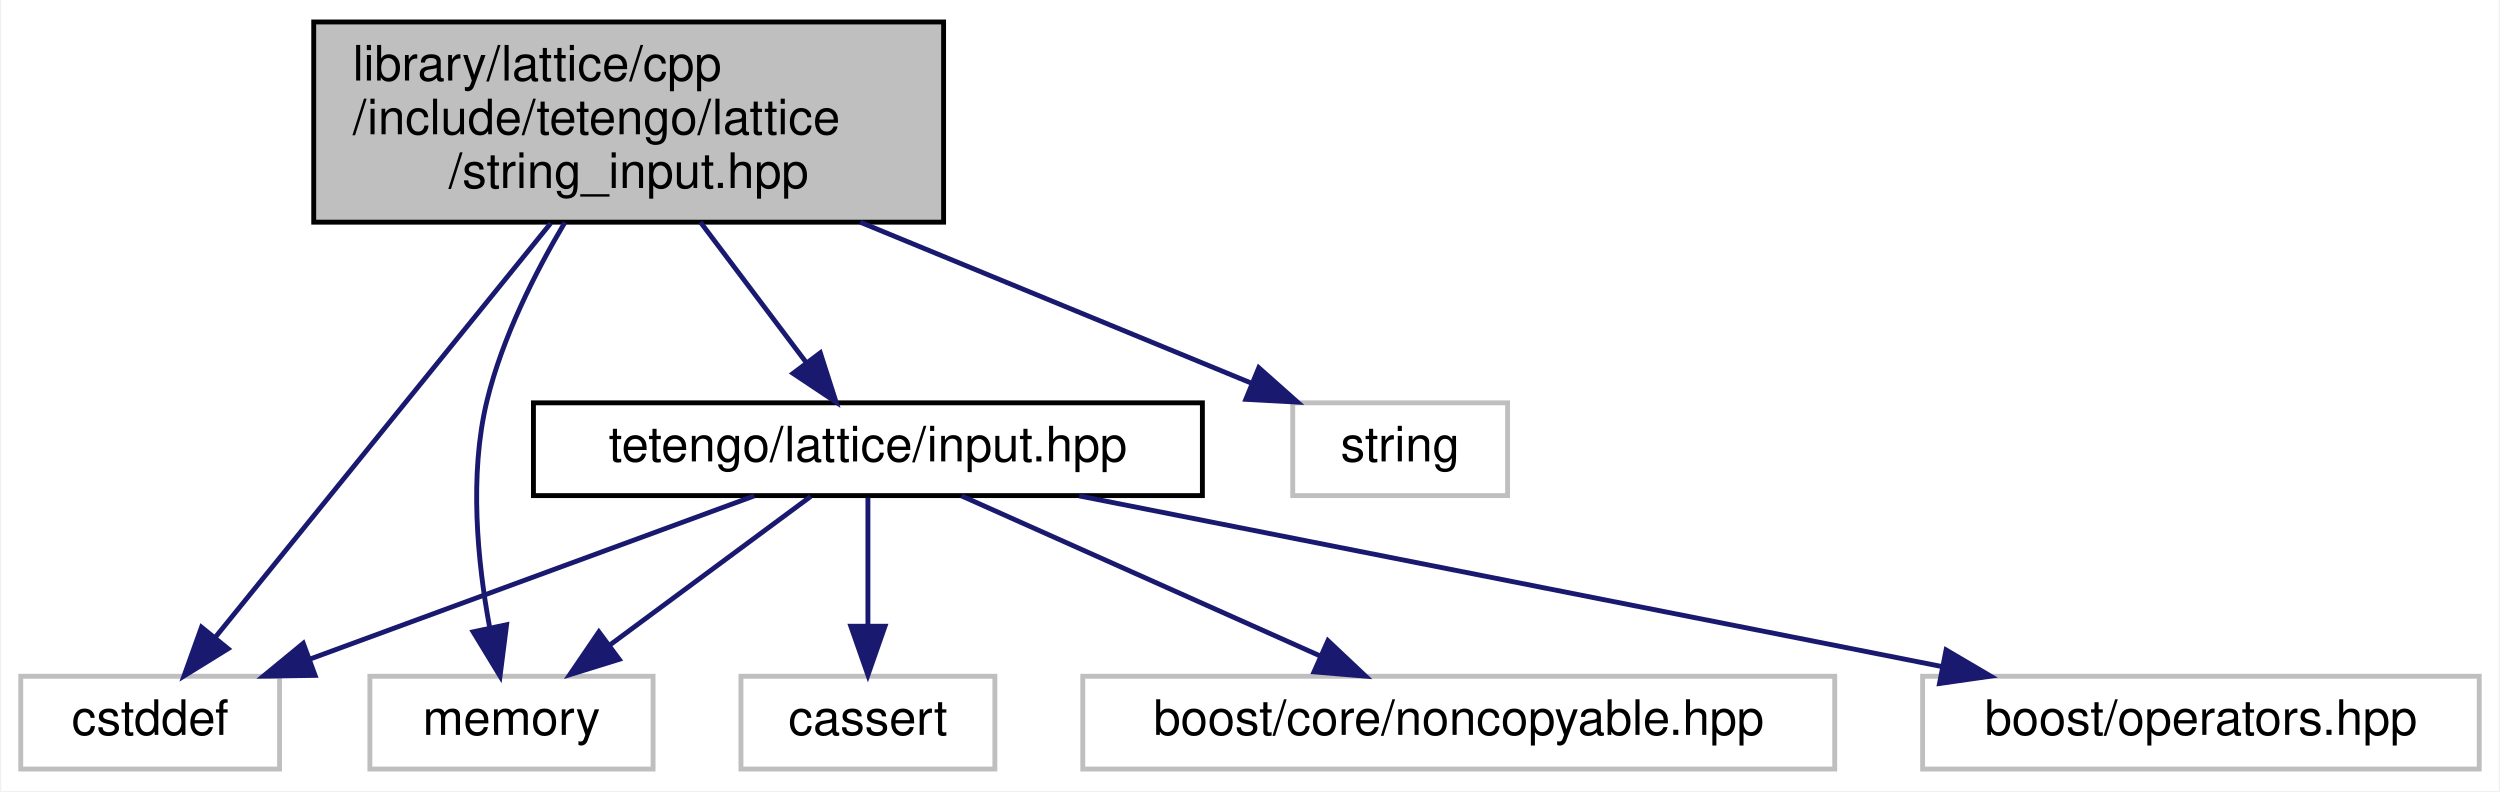
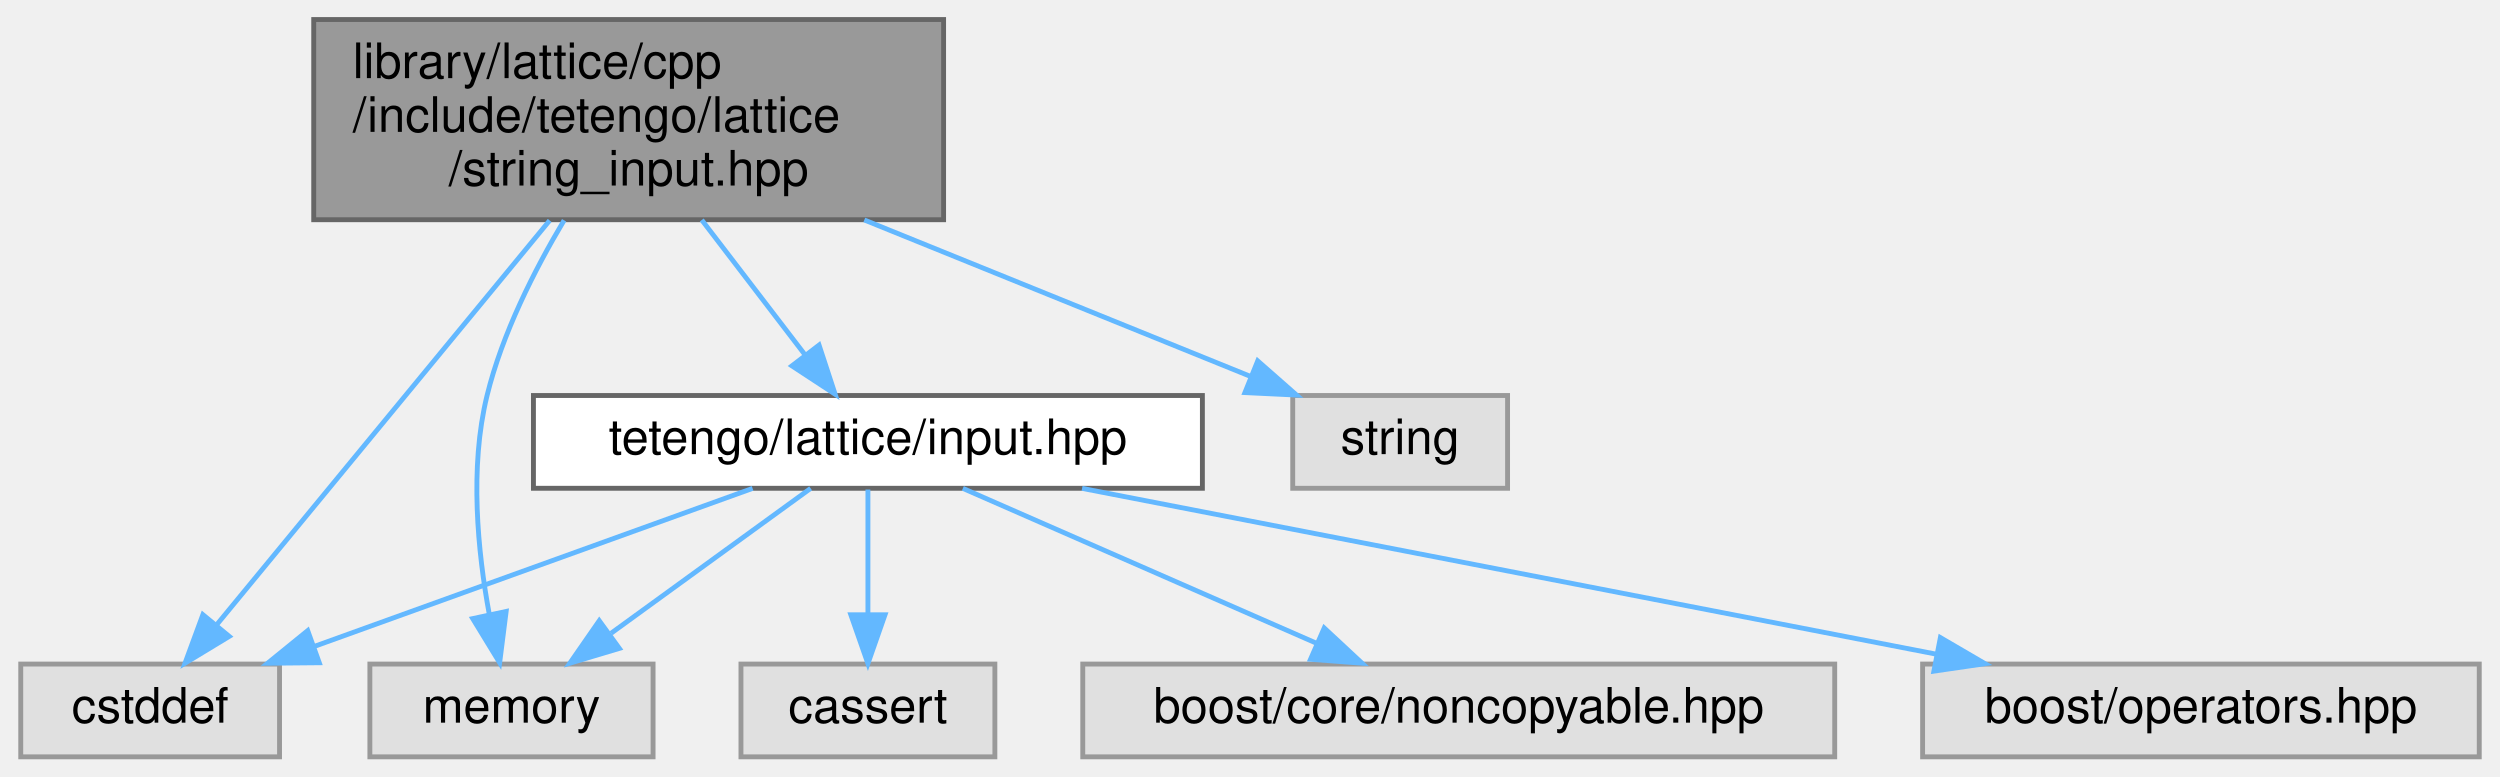
- <svg xmlns="http://www.w3.org/2000/svg" xmlns:xlink="http://www.w3.org/1999/xlink" width="512pt" height="162pt" viewBox="0.00 0.00 511.50 162.00">
-   <g id="graph0" class="graph" transform="scale(1 1) rotate(0) translate(4 158)">
-     <polygon fill="white" stroke="transparent" points="-4,4 -4,-158 507.5,-158 507.5,4 -4,4" />
+ <svg xmlns="http://www.w3.org/2000/svg" xmlns:xlink="http://www.w3.org/1999/xlink" width="512pt" height="159pt" viewBox="0.00 0.00 511.50 159.00">
+   <g id="graph0" class="graph" transform="scale(1 1) rotate(0) translate(4 155)">
    <g id="node1" class="node">
      <g id="a_node1">
        <a xlink:title="A string input.">
-           <polygon fill="#bfbfbf" stroke="black" points="60,-112.5 60,-153.5 189,-153.5 189,-112.5 60,-112.5" />
-           <text text-anchor="start" x="68" y="-141.5" font-family="Helvetica,sans-Serif" font-size="10.00">library/lattice/cpp</text>
-           <text text-anchor="start" x="68" y="-130.5" font-family="Helvetica,sans-Serif" font-size="10.00">/include/tetengo/lattice</text>
-           <text text-anchor="middle" x="124.5" y="-119.5" font-family="Helvetica,sans-Serif" font-size="10.00">/string_input.hpp</text>
+           <polygon fill="#999999" stroke="#666666" points="189,-151 60,-151 60,-110 189,-110 189,-151" />
+           <text text-anchor="start" x="68" y="-139" font-family="Helvetica,sans-Serif" font-size="10.00">library/lattice/cpp</text>
+           <text text-anchor="start" x="68" y="-128" font-family="Helvetica,sans-Serif" font-size="10.00">/include/tetengo/lattice</text>
+           <text text-anchor="middle" x="124.5" y="-117" font-family="Helvetica,sans-Serif" font-size="10.00">/string_input.hpp</text>
        </a>
      </g>
    </g>
    <g id="node2" class="node">
      <g id="a_node2">
        <a xlink:title=" ">
-           <polygon fill="white" stroke="#bfbfbf" points="0,-0.5 0,-19.5 53,-19.5 53,-0.5 0,-0.5" />
-           <text text-anchor="middle" x="26.5" y="-7.5" font-family="Helvetica,sans-Serif" font-size="10.00">cstddef</text>
+           <polygon fill="#e0e0e0" stroke="#999999" points="53,-19 0,-19 0,0 53,0 53,-19" />
+           <text text-anchor="middle" x="26.5" y="-7" font-family="Helvetica,sans-Serif" font-size="10.00">cstddef</text>
        </a>
      </g>
    </g>
    <g id="edge1" class="edge">
-       <path fill="none" stroke="midnightblue" d="M108.54,-112.29C89.38,-88.64 57.63,-49.43 39.76,-27.38" />
-       <polygon fill="midnightblue" stroke="midnightblue" points="42.46,-25.14 33.44,-19.57 37.02,-29.55 42.46,-25.14" />
+       <path fill="none" stroke="#63b8ff" d="M108.32,-109.85C89.3,-86.76 58.08,-48.84 40.2,-27.14" />
+       <polygon fill="#63b8ff" stroke="#63b8ff" points="42.7,-24.67 33.64,-19.18 37.3,-29.12 42.7,-24.67" />
    </g>
    <g id="node3" class="node">
      <g id="a_node3">
        <a xlink:title=" ">
-           <polygon fill="white" stroke="#bfbfbf" points="71.5,-0.5 71.5,-19.5 129.5,-19.5 129.5,-0.5 71.5,-0.5" />
-           <text text-anchor="middle" x="100.5" y="-7.5" font-family="Helvetica,sans-Serif" font-size="10.00">memory</text>
+           <polygon fill="#e0e0e0" stroke="#999999" points="129.5,-19 71.5,-19 71.5,0 129.5,0 129.5,-19" />
+           <text text-anchor="middle" x="100.5" y="-7" font-family="Helvetica,sans-Serif" font-size="10.00">memory</text>
        </a>
      </g>
    </g>
    <g id="edge2" class="edge">
-       <path fill="none" stroke="midnightblue" d="M111.43,-112.44C105.29,-102.09 98.64,-88.87 95.5,-76 91.77,-60.69 93.58,-42.81 96,-29.68" />
-       <polygon fill="midnightblue" stroke="midnightblue" points="99.5,-30.06 98.16,-19.55 92.65,-28.6 99.5,-30.06" />
+       <path fill="none" stroke="#63b8ff" d="M111.28,-109.88C105.18,-99.66 98.61,-86.67 95.5,-74 91.87,-59.21 93.59,-41.97 95.96,-29.18" />
+       <polygon fill="#63b8ff" stroke="#63b8ff" points="99.41,-29.78 98.08,-19.27 92.56,-28.31 99.41,-29.78" />
    </g>
    <g id="node4" class="node">
      <g id="a_node4">
        <a xlink:title=" ">
-           <polygon fill="white" stroke="#bfbfbf" points="260.5,-56.5 260.5,-75.5 304.5,-75.5 304.5,-56.5 260.5,-56.5" />
-           <text text-anchor="middle" x="282.5" y="-63.5" font-family="Helvetica,sans-Serif" font-size="10.00">string</text>
+           <polygon fill="#e0e0e0" stroke="#999999" points="304.5,-74 260.5,-74 260.5,-55 304.5,-55 304.5,-74" />
+           <text text-anchor="middle" x="282.5" y="-62" font-family="Helvetica,sans-Serif" font-size="10.00">string</text>
        </a>
      </g>
    </g>
    <g id="edge3" class="edge">
-       <path fill="none" stroke="midnightblue" d="M171.91,-112.5C197.88,-101.81 229.3,-88.89 252.01,-79.54" />
-       <polygon fill="midnightblue" stroke="midnightblue" points="253.55,-82.69 261.47,-75.65 250.89,-76.22 253.55,-82.69" />
+       <path fill="none" stroke="#63b8ff" d="M172.76,-109.95C198.54,-99.51 229.48,-86.98 251.93,-77.88" />
+       <polygon fill="#63b8ff" stroke="#63b8ff" points="253.33,-81.09 261.29,-74.09 250.71,-74.6 253.33,-81.09" />
    </g>
    <g id="node5" class="node">
      <g id="a_node5">
        <a xlink:href="input_8hpp.html" target="_top" xlink:title="An input.">
-           <polygon fill="white" stroke="black" points="105,-56.5 105,-75.5 242,-75.5 242,-56.5 105,-56.5" />
-           <text text-anchor="middle" x="173.5" y="-63.5" font-family="Helvetica,sans-Serif" font-size="10.00">tetengo/lattice/input.hpp</text>
+           <polygon fill="white" stroke="#666666" points="242,-74 105,-74 105,-55 242,-55 242,-74" />
+           <text text-anchor="middle" x="173.5" y="-62" font-family="Helvetica,sans-Serif" font-size="10.00">tetengo/lattice/input.hpp</text>
        </a>
      </g>
    </g>
    <g id="edge4" class="edge">
-       <path fill="none" stroke="midnightblue" d="M139.2,-112.5C146.06,-103.39 154.15,-92.66 160.75,-83.91" />
-       <polygon fill="midnightblue" stroke="midnightblue" points="163.75,-85.74 166.98,-75.65 158.16,-81.53 163.75,-85.74" />
+       <path fill="none" stroke="#63b8ff" d="M139.47,-109.95C146.24,-101.11 154.15,-90.77 160.65,-82.29" />
+       <polygon fill="#63b8ff" stroke="#63b8ff" points="163.49,-84.33 166.79,-74.26 157.93,-80.07 163.49,-84.33" />
    </g>
    <g id="edge6" class="edge">
-       <path fill="none" stroke="midnightblue" d="M150.21,-56.44C125.69,-47.44 86.9,-33.19 59.3,-23.05" />
-       <polygon fill="midnightblue" stroke="midnightblue" points="60.28,-19.68 49.68,-19.52 57.86,-26.25 60.28,-19.68" />
+       <path fill="none" stroke="#63b8ff" d="M149.88,-54.98C125.6,-46.23 87.55,-32.51 60.13,-22.62" />
+       <polygon fill="#63b8ff" stroke="#63b8ff" points="61.14,-19.27 50.55,-19.17 58.77,-25.85 61.14,-19.27" />
    </g>
    <g id="edge7" class="edge">
-       <path fill="none" stroke="midnightblue" d="M161.77,-56.32C150.66,-48.11 133.76,-35.6 120.52,-25.81" />
-       <polygon fill="midnightblue" stroke="midnightblue" points="122.56,-22.97 112.44,-19.83 118.4,-28.59 122.56,-22.97" />
+       <path fill="none" stroke="#63b8ff" d="M161.77,-54.98C150.77,-47 134.08,-34.88 120.9,-25.31" />
+       <polygon fill="#63b8ff" stroke="#63b8ff" points="122.59,-22.21 112.44,-19.17 118.48,-27.88 122.59,-22.21" />
    </g>
    <g id="node6" class="node">
      <g id="a_node6">
        <a xlink:title=" ">
-           <polygon fill="white" stroke="#bfbfbf" points="147.5,-0.5 147.5,-19.5 199.5,-19.5 199.5,-0.5 147.5,-0.5" />
-           <text text-anchor="middle" x="173.5" y="-7.5" font-family="Helvetica,sans-Serif" font-size="10.00">cassert</text>
+           <polygon fill="#e0e0e0" stroke="#999999" points="199.5,-19 147.5,-19 147.5,0 199.5,0 199.5,-19" />
+           <text text-anchor="middle" x="173.5" y="-7" font-family="Helvetica,sans-Serif" font-size="10.00">cassert</text>
        </a>
      </g>
    </g>
    <g id="edge5" class="edge">
-       <path fill="none" stroke="midnightblue" d="M173.5,-56.08C173.5,-49.01 173.5,-38.86 173.5,-29.99" />
-       <polygon fill="midnightblue" stroke="midnightblue" points="177,-29.75 173.5,-19.75 170,-29.75 177,-29.75" />
+       <path fill="none" stroke="#63b8ff" d="M173.5,-54.75C173.5,-47.8 173.5,-37.85 173.5,-29.13" />
+       <polygon fill="#63b8ff" stroke="#63b8ff" points="177,-29.09 173.5,-19.09 170,-29.09 177,-29.09" />
    </g>
    <g id="node7" class="node">
      <g id="a_node7">
        <a xlink:title=" ">
-           <polygon fill="white" stroke="#bfbfbf" points="217.5,-0.5 217.5,-19.5 371.5,-19.5 371.5,-0.5 217.5,-0.5" />
-           <text text-anchor="middle" x="294.5" y="-7.5" font-family="Helvetica,sans-Serif" font-size="10.00">boost/core/noncopyable.hpp</text>
+           <polygon fill="#e0e0e0" stroke="#999999" points="371.5,-19 217.5,-19 217.5,0 371.5,0 371.5,-19" />
+           <text text-anchor="middle" x="294.5" y="-7" font-family="Helvetica,sans-Serif" font-size="10.00">boost/core/noncopyable.hpp</text>
        </a>
      </g>
    </g>
    <g id="edge8" class="edge">
-       <path fill="none" stroke="midnightblue" d="M192.67,-56.44C212.41,-47.64 243.39,-33.81 265.99,-23.72" />
-       <polygon fill="midnightblue" stroke="midnightblue" points="267.71,-26.79 275.42,-19.52 264.86,-20.4 267.71,-26.79" />
+       <path fill="none" stroke="#63b8ff" d="M192.94,-54.98C212.49,-46.42 242.88,-33.11 265.32,-23.28" />
+       <polygon fill="#63b8ff" stroke="#63b8ff" points="266.95,-26.39 274.71,-19.17 264.14,-19.98 266.95,-26.39" />
    </g>
    <g id="node8" class="node">
      <g id="a_node8">
        <a xlink:title=" ">
-           <polygon fill="white" stroke="#bfbfbf" points="389.5,-0.5 389.5,-19.5 503.5,-19.5 503.5,-0.5 389.5,-0.5" />
-           <text text-anchor="middle" x="446.5" y="-7.5" font-family="Helvetica,sans-Serif" font-size="10.00">boost/operators.hpp</text>
+           <polygon fill="#e0e0e0" stroke="#999999" points="503.5,-19 389.5,-19 389.5,0 503.5,0 503.5,-19" />
+           <text text-anchor="middle" x="446.5" y="-7" font-family="Helvetica,sans-Serif" font-size="10.00">boost/operators.hpp</text>
        </a>
      </g>
    </g>
    <g id="edge9" class="edge">
-       <path fill="none" stroke="midnightblue" d="M216.76,-56.44C264.68,-46.96 341.98,-31.67 393.5,-21.48" />
-       <polygon fill="midnightblue" stroke="midnightblue" points="394.31,-24.89 403.44,-19.52 392.96,-18.02 394.31,-24.89" />
+       <path fill="none" stroke="#63b8ff" d="M217.36,-54.98C264.98,-45.74 341.08,-30.97 392.38,-21.01" />
+       <polygon fill="#63b8ff" stroke="#63b8ff" points="393.14,-24.42 402.29,-19.08 391.81,-17.55 393.14,-24.42" />
    </g>
  </g>
</svg>
